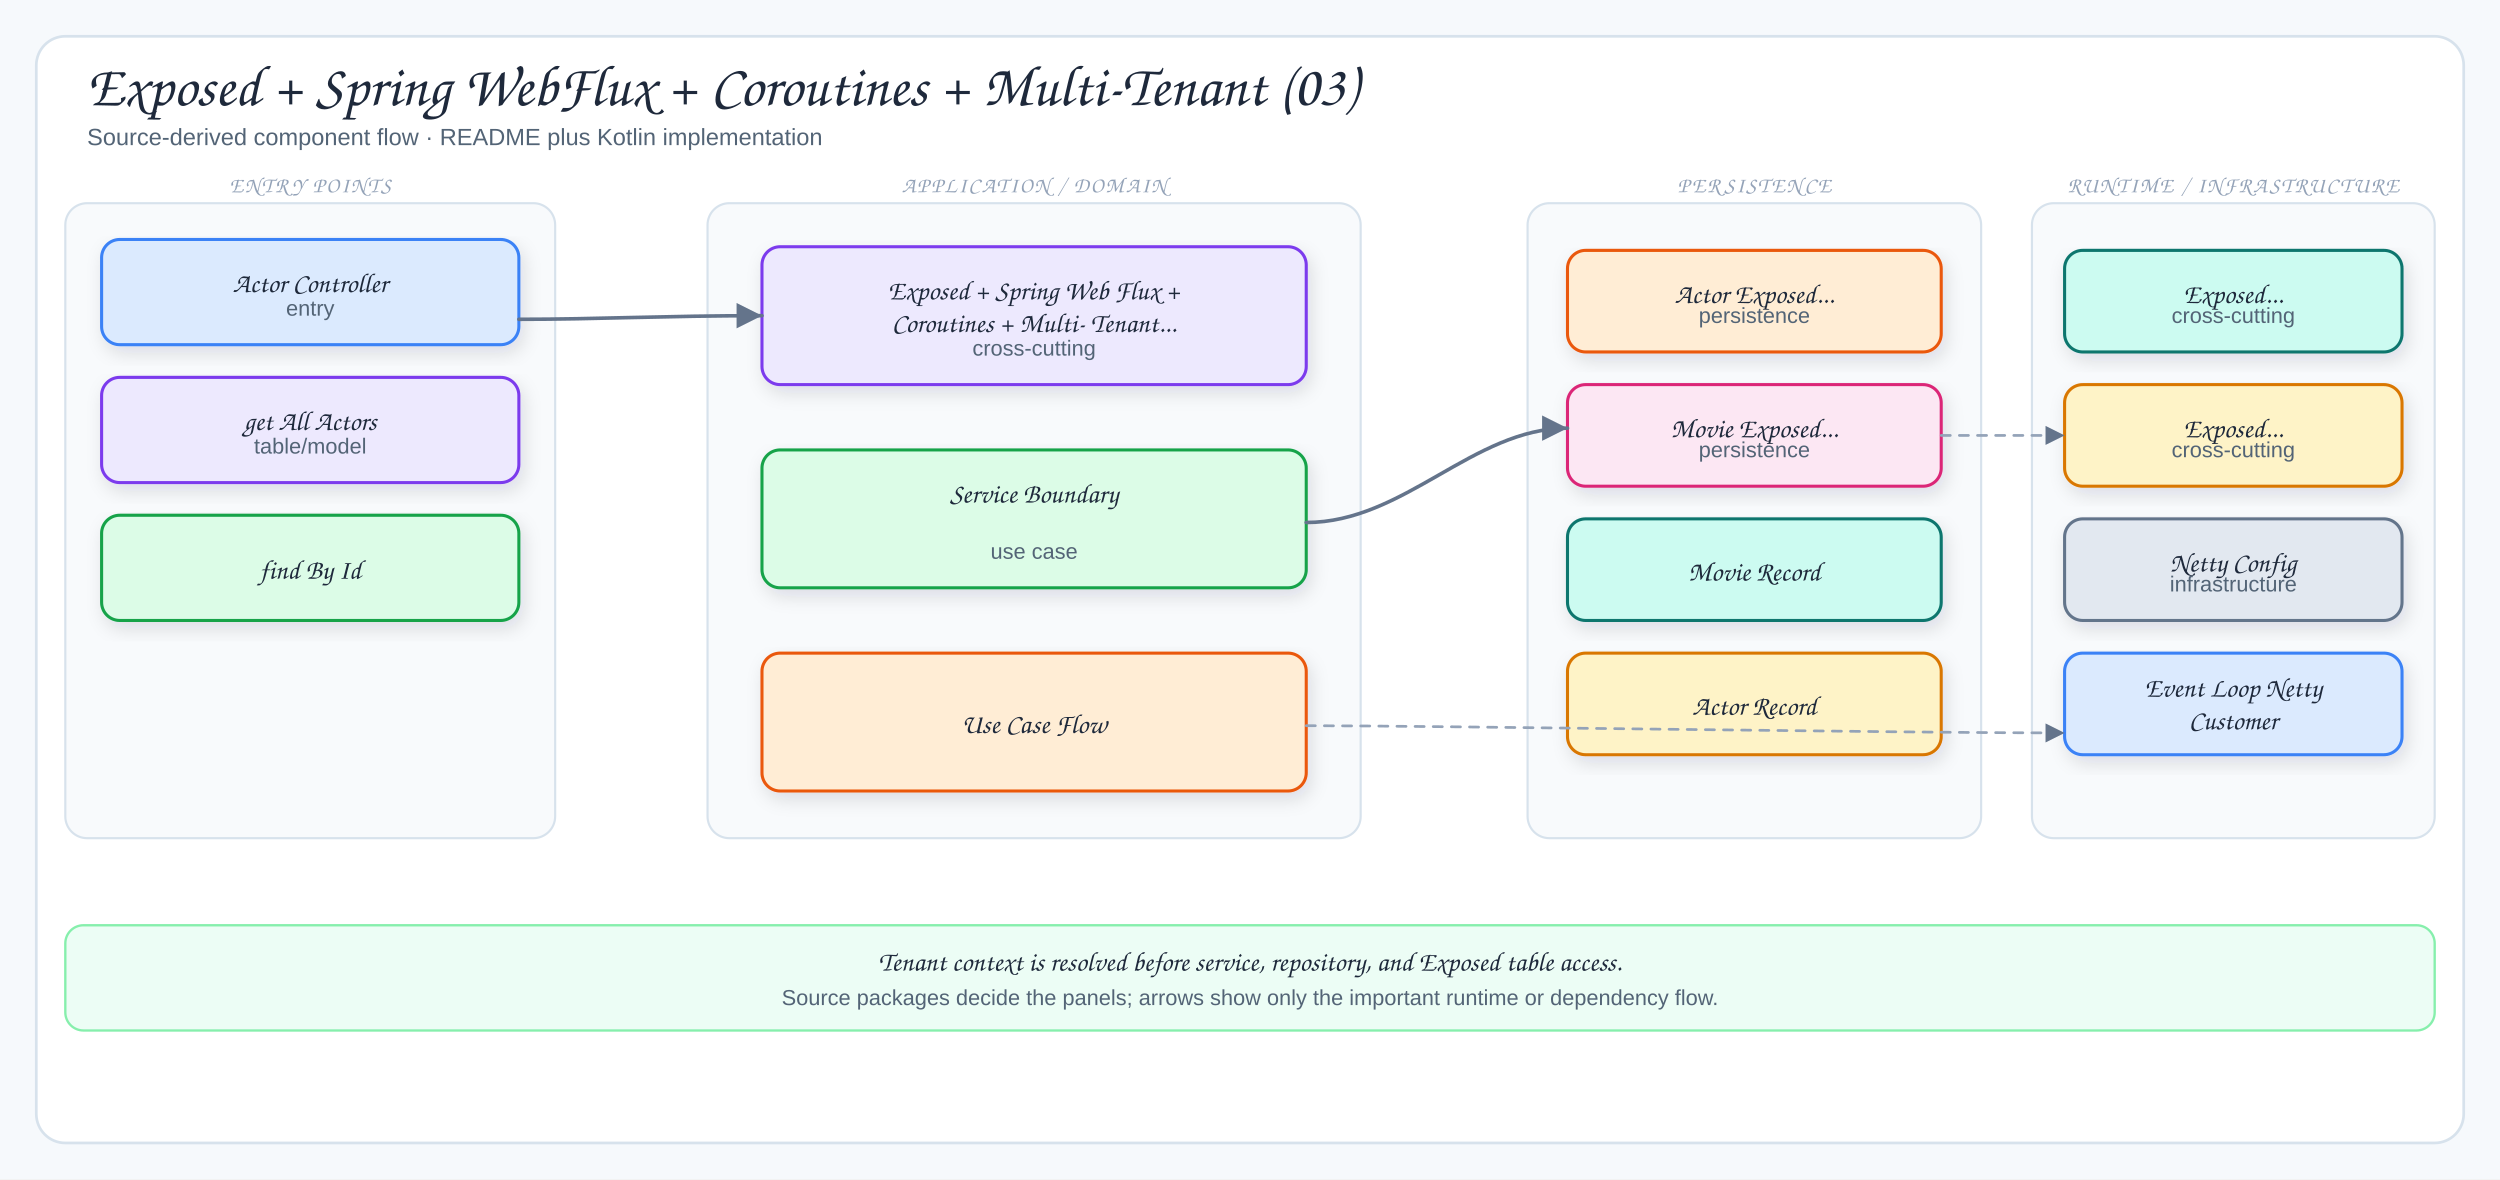
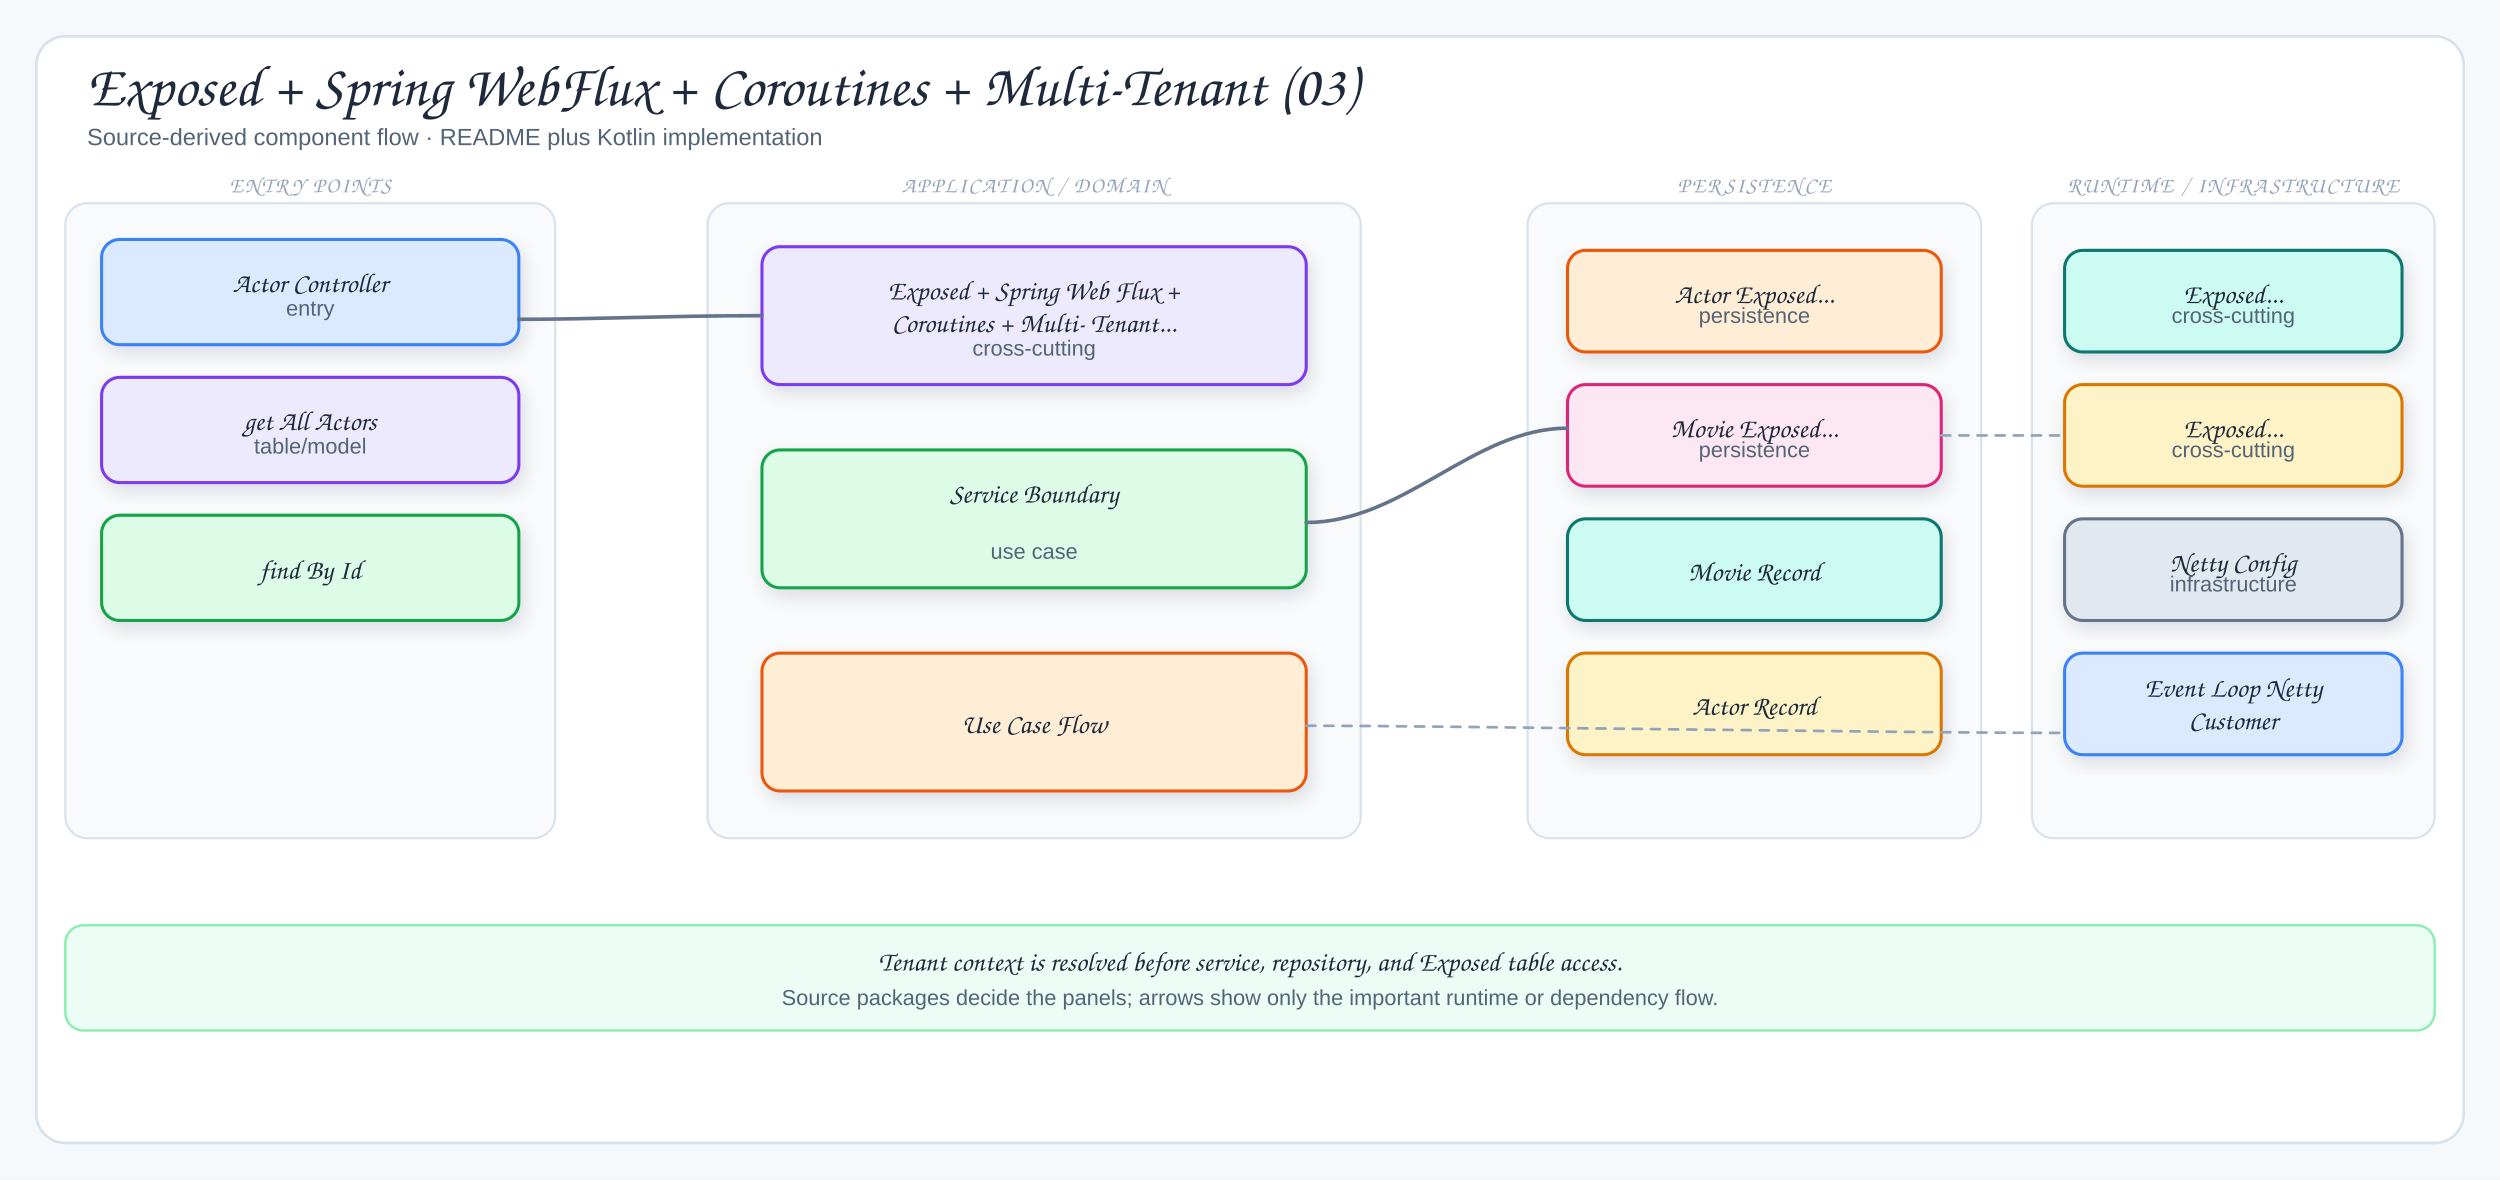
<svg xmlns="http://www.w3.org/2000/svg" viewBox="0 0 1378 650" width="1378" height="650" role="img" aria-label="Exposed + Spring WebFlux + Coroutines + Multi-Tenant (03)">
  <defs>
    <filter id="shadow" x="-10%" y="-10%" width="120%" height="130%">
      <feDropShadow dx="2" dy="4" stdDeviation="5" flood-color="#1f2937" flood-opacity="0.12" />
    </filter>
    <marker id="arrow" markerWidth="9" markerHeight="9" refX="8" refY="4.5" orient="auto">
      <path d="M1,1 L8,4.5 L1,8 Z" fill="#64748b" />
    </marker>
    <marker id="inherit" markerWidth="11" markerHeight="10" refX="9.5" refY="5" orient="auto">
      <path d="M0.5,1 L9.5,5 L0.5,9 Z" fill="#fff" stroke="#64748b" stroke-width="1.5" />
    </marker>
    <style>
  .canvas{fill:#f6f9fc}
  .frame{fill:#fff;stroke:#d7e2ec;stroke-width:1.5}
  .panel{fill:#f8fafc;stroke:#d7e2ec;stroke-width:1.2}
  .card{stroke-width:1.7;filter:url(#shadow)}
  .title{font-family:"Architects Daughter","Comic Sans MS",cursive;font-size:32px;fill:#1e293b}
  .subtitle{font-family:"Comic Sans MS","Comic Sans","Comic Neue",Arial,sans-serif;font-size:13px;fill:#536476}
  .panelTitle{font-family:"Architects Daughter","Comic Sans MS",cursive;font-size:12px;letter-spacing:.08em;fill:#94a3b8}
  .label{font-family:"Architects Daughter","Comic Sans MS",cursive;font-size:18px;fill:#1e293b}
  .smallLabel{font-family:"Architects Daughter","Comic Sans MS",cursive;font-size:15px;fill:#1e293b}
  .detail{font-family:"Comic Sans MS","Comic Sans","Comic Neue",Arial,sans-serif;font-size:12px;fill:#536476}
  .tiny{font-family:"Comic Sans MS","Comic Sans","Comic Neue",Arial,sans-serif;font-size:10px;fill:#64748b}
-   .arrow{fill:none;stroke:#64748b;stroke-width:2;stroke-linecap:round;stroke-linejoin:round;marker-end:url(#arrow)}
-   .softArrow{fill:none;stroke:#94a3b8;stroke-width:1.5;stroke-linecap:round;stroke-linejoin:round;stroke-dasharray:5 5;marker-end:url(#arrow)}
-   .inherit{fill:none;stroke:#64748b;stroke-width:1.7;stroke-linecap:round;stroke-linejoin:round;marker-end:url(#inherit)}
+   .arrow{fill:none;stroke:#64748b;stroke-width:2;stroke-linecap:round;stroke-linejoin:round}
+   .softArrow{fill:none;stroke:#94a3b8;stroke-width:1.5;stroke-linecap:round;stroke-linejoin:round;stroke-dasharray:5 5}
+   .inherit{fill:none;stroke:#64748b;stroke-width:1.7;stroke-linecap:round;stroke-linejoin:round}
  .divider{stroke:#cbd5e1;stroke-width:1.2;stroke-dasharray:6 6}
</style>
  </defs>
  <rect width="1378" height="650" class="canvas" />
  <rect x="20" y="20" width="1338" height="610" rx="16" class="frame" />
  <text x="48" y="58" class="title">Exposed + Spring WebFlux + Coroutines + Multi-Tenant (03)</text>
  <text x="48" y="80" class="subtitle">Source-derived component flow · README plus Kotlin implementation</text>
  <rect x="36" y="112" width="270" height="350" rx="12" class="panel" />
  <text x="171" y="106" class="panelTitle" text-anchor="middle">ENTRY POINTS</text>
  <rect x="56" y="132" width="230" height="58" rx="10" fill="#dbeafe" stroke="#3b82f6" class="card" />
  <text x="171" y="161" class="smallLabel" text-anchor="middle">Actor Controller</text>
  <text x="171" y="174" class="detail" text-anchor="middle">entry</text>
  <rect x="56" y="208" width="230" height="58" rx="10" fill="#ede9fe" stroke="#7c3aed" class="card" />
  <text x="171" y="237" class="smallLabel" text-anchor="middle">get All Actors</text>
  <text x="171" y="250" class="detail" text-anchor="middle">table/model</text>
  <rect x="56" y="284" width="230" height="58" rx="10" fill="#dcfce7" stroke="#16a34a" class="card" />
  <text x="171" y="319" class="smallLabel" text-anchor="middle">find By Id</text>
  <rect x="390" y="112" width="360" height="350" rx="12" class="panel" />
  <text x="570" y="106" class="panelTitle" text-anchor="middle">APPLICATION / DOMAIN</text>
  <rect x="420" y="136" width="300" height="76" rx="10" fill="#ede9fe" stroke="#7c3aed" class="card" />
  <text x="570" y="165" class="smallLabel" text-anchor="middle">Exposed + Spring Web Flux +</text>
  <text x="570" y="183" class="smallLabel" text-anchor="middle">Coroutines + Multi- Tenant...</text>
  <text x="570" y="196" class="detail" text-anchor="middle">cross-cutting</text>
  <rect x="420" y="248" width="300" height="76" rx="10" fill="#dcfce7" stroke="#16a34a" class="card" />
  <text x="570" y="277" class="smallLabel" text-anchor="middle">Service Boundary</text>
  <text x="570" y="308" class="detail" text-anchor="middle">use case</text>
  <rect x="420" y="360" width="300" height="76" rx="10" fill="#ffedd5" stroke="#ea580c" class="card" />
  <text x="570" y="404" class="smallLabel" text-anchor="middle">Use Case Flow</text>
  <rect x="842" y="112" width="250" height="350" rx="12" class="panel" />
  <text x="967" y="106" class="panelTitle" text-anchor="middle">PERSISTENCE</text>
  <rect x="864" y="138" width="206" height="56" rx="10" fill="#ffedd5" stroke="#ea580c" class="card" />
  <text x="967" y="167" class="smallLabel" text-anchor="middle">Actor Exposed...</text>
  <text x="967" y="178" class="detail" text-anchor="middle">persistence</text>
  <rect x="864" y="212" width="206" height="56" rx="10" fill="#fce7f3" stroke="#db2777" class="card" />
  <text x="967" y="241" class="smallLabel" text-anchor="middle">Movie Exposed...</text>
  <text x="967" y="252" class="detail" text-anchor="middle">persistence</text>
  <rect x="864" y="286" width="206" height="56" rx="10" fill="#ccfbf1" stroke="#0f766e" class="card" />
  <text x="967" y="320" class="smallLabel" text-anchor="middle">Movie Record</text>
  <rect x="864" y="360" width="206" height="56" rx="10" fill="#fef3c7" stroke="#d97706" class="card" />
  <text x="967" y="394" class="smallLabel" text-anchor="middle">Actor Record</text>
  <rect x="1120" y="112" width="222" height="350" rx="12" class="panel" />
  <text x="1231" y="106" class="panelTitle" text-anchor="middle">RUNTIME / INFRASTRUCTURE</text>
  <rect x="1138" y="138" width="186" height="56" rx="10" fill="#ccfbf1" stroke="#0f766e" class="card" />
  <text x="1231" y="167" class="smallLabel" text-anchor="middle">Exposed...</text>
  <text x="1231" y="178" class="detail" text-anchor="middle">cross-cutting</text>
  <rect x="1138" y="212" width="186" height="56" rx="10" fill="#fef3c7" stroke="#d97706" class="card" />
  <text x="1231" y="241" class="smallLabel" text-anchor="middle">Exposed...</text>
  <text x="1231" y="252" class="detail" text-anchor="middle">cross-cutting</text>
  <rect x="1138" y="286" width="186" height="56" rx="10" fill="#e2e8f0" stroke="#64748b" class="card" />
  <text x="1231" y="315" class="smallLabel" text-anchor="middle">Netty Config</text>
  <text x="1231" y="326" class="detail" text-anchor="middle">infrastructure</text>
  <rect x="1138" y="360" width="186" height="56" rx="10" fill="#dbeafe" stroke="#3b82f6" class="card" />
  <text x="1231" y="384" class="smallLabel" text-anchor="middle">Event Loop Netty</text>
  <text x="1231" y="402" class="smallLabel" text-anchor="middle">Customer</text>
  <path d="M286,176 C330,176 366,174 420,174" class="arrow" />
  <path d="M720,288 C774,288 812,236 864,236" class="arrow" />
  <path d="M720,400 C790,400 1050,404 1138,404" class="softArrow" />
  <path d="M1070,240 C1098,240 1108,240 1138,240" class="softArrow" />
  <rect x="36" y="510" width="1306" height="58" rx="10" fill="#ecfdf5" stroke="#86efac" stroke-width="1.3" />
  <text x="689" y="535" class="smallLabel" text-anchor="middle">Tenant context is resolved before service, repository, and Exposed table access.</text>
  <text x="689" y="554" class="detail" text-anchor="middle">Source packages decide the panels; arrows show only the important runtime or dependency flow.</text>
</svg>
